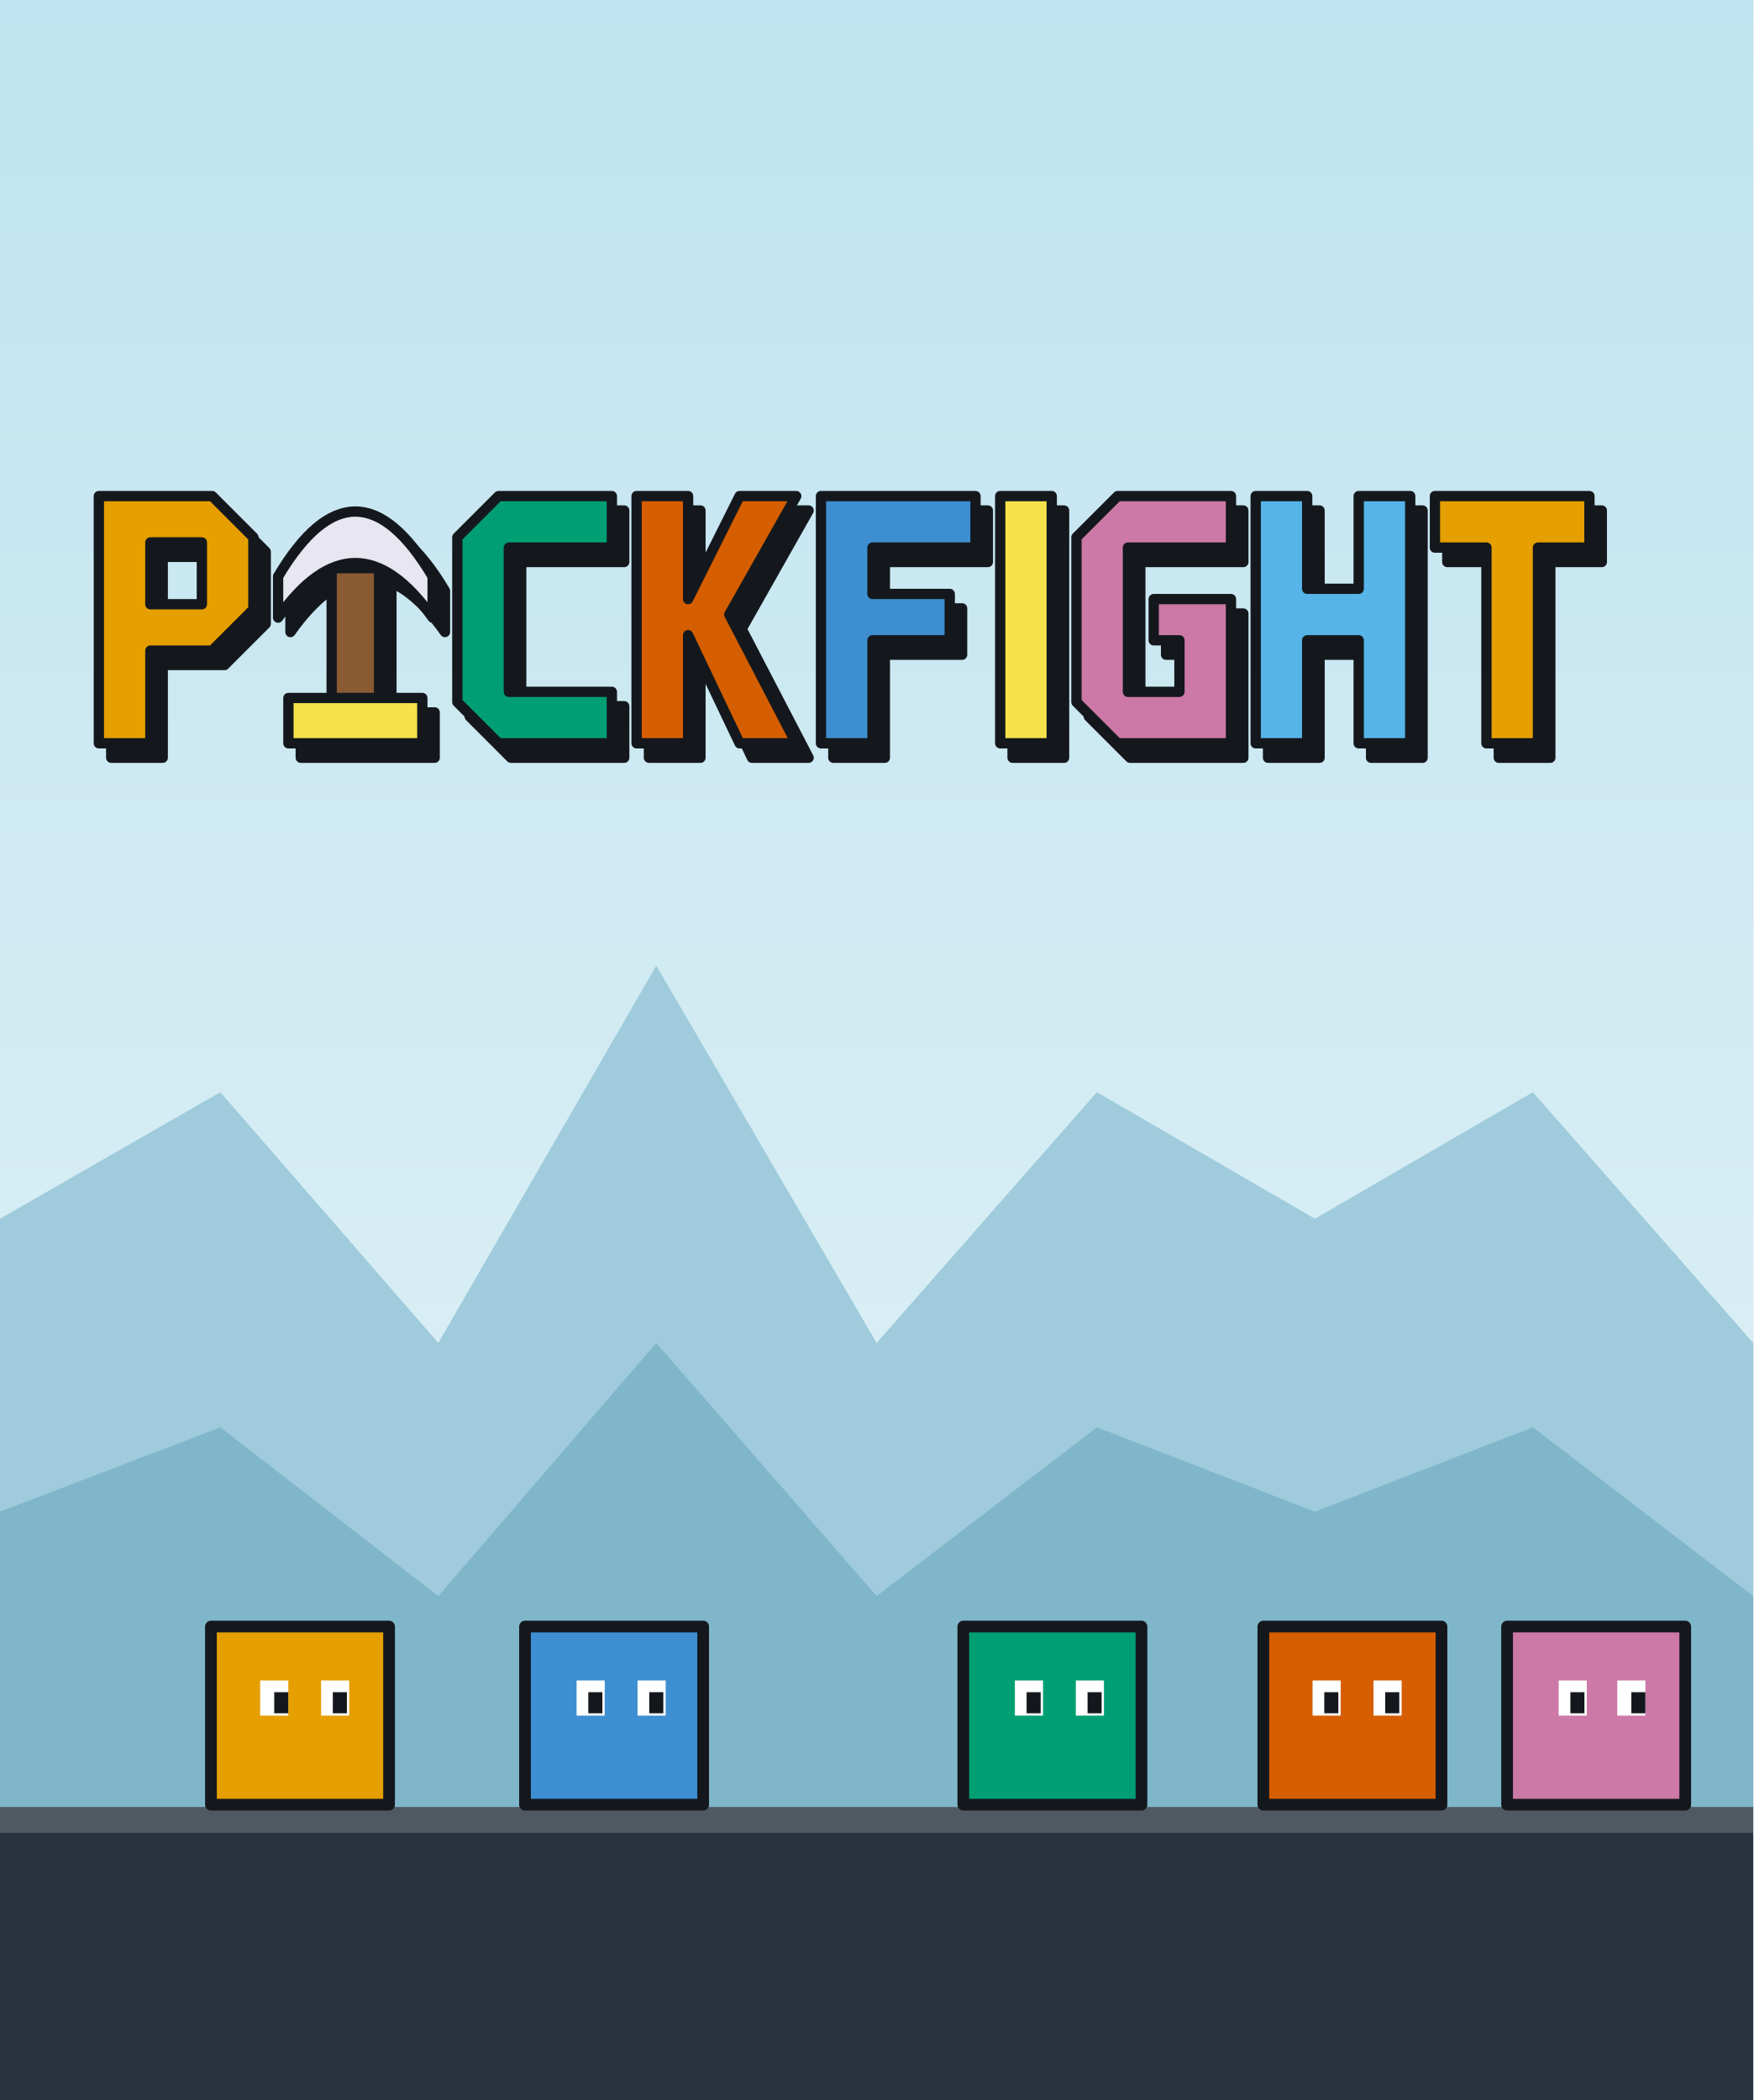
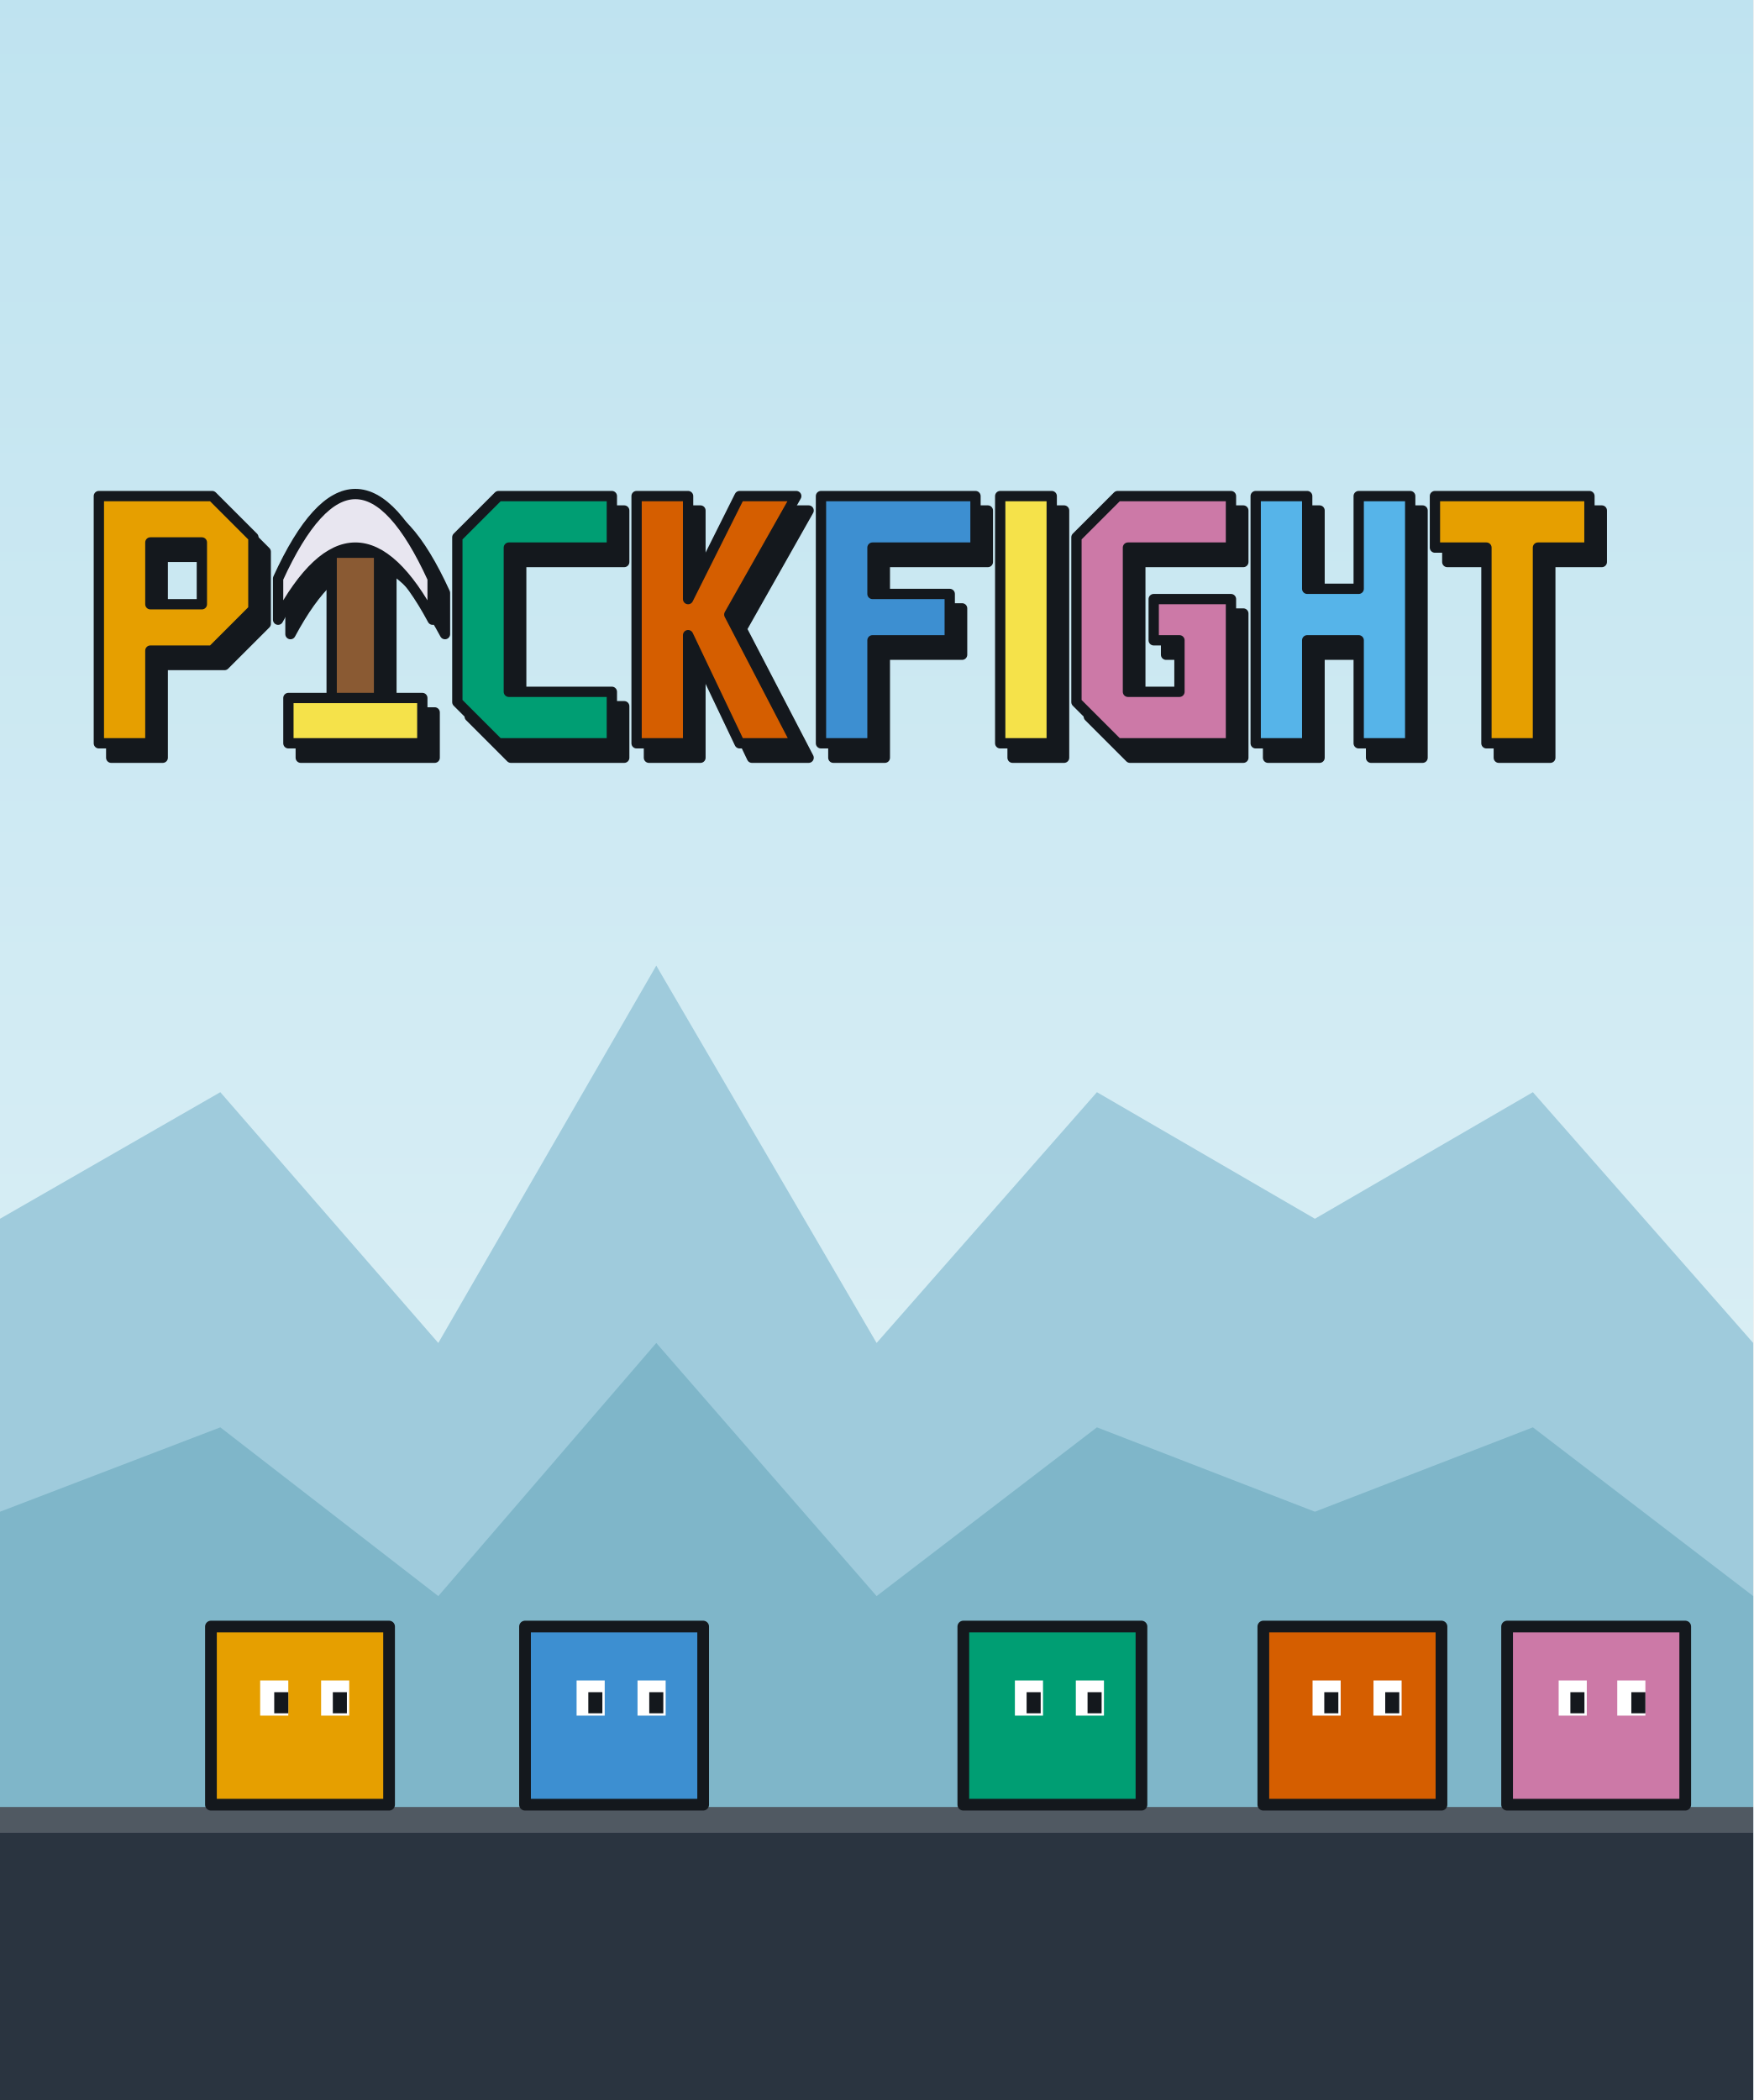
<svg xmlns="http://www.w3.org/2000/svg" width="748" height="896" viewBox="0 0 748 896">
  <defs>
    <linearGradient id="sky" x1="0" y1="0" x2="0" y2="1">
      <stop offset="0" stop-color="#bfe3f0" />
      <stop offset="1" stop-color="#e6f4f7" />
    </linearGradient>
  </defs>
  <rect width="748" height="896" fill="url(#sky)" />
  <polygon points="0,896 0,520 94,466 187,573 280,412 374,573 468,466 561,520 654,466 748,573 748,896" fill="#9fcbdc" />
  <polygon points="0,896 0,645 94,609 187,681 280,573 374,681 468,609 561,645 654,609 748,681 748,896" fill="#7fb6c9" />
  <rect x="0" y="771" width="748" height="125" fill="#2a3440" />
  <rect x="0" y="771" width="748" height="11" fill="#ffffff" fill-opacity="0.18" />
  <rect x="90" y="694" width="76" height="76" fill="#E69F00" stroke="#14181d" stroke-width="5" stroke-linejoin="round" />
  <rect x="111" y="717" width="12" height="15" fill="#ffffff" />
  <rect x="117" y="722" width="6" height="9" fill="#14181d" />
  <rect x="137" y="717" width="12" height="15" fill="#ffffff" />
  <rect x="142" y="722" width="6" height="9" fill="#14181d" />
  <rect x="224" y="694" width="76" height="76" fill="#3D8FD1" stroke="#14181d" stroke-width="5" stroke-linejoin="round" />
  <rect x="246" y="717" width="12" height="15" fill="#ffffff" />
  <rect x="251" y="722" width="6" height="9" fill="#14181d" />
  <rect x="272" y="717" width="12" height="15" fill="#ffffff" />
  <rect x="277" y="722" width="6" height="9" fill="#14181d" />
  <rect x="411" y="694" width="76" height="76" fill="#009E73" stroke="#14181d" stroke-width="5" stroke-linejoin="round" />
  <rect x="433" y="717" width="12" height="15" fill="#ffffff" />
  <rect x="438" y="722" width="6" height="9" fill="#14181d" />
  <rect x="459" y="717" width="12" height="15" fill="#ffffff" />
  <rect x="464" y="722" width="6" height="9" fill="#14181d" />
  <rect x="539" y="694" width="76" height="76" fill="#D55E00" stroke="#14181d" stroke-width="5" stroke-linejoin="round" />
  <rect x="560" y="717" width="12" height="15" fill="#ffffff" />
  <rect x="565" y="722" width="6" height="9" fill="#14181d" />
  <rect x="586" y="717" width="12" height="15" fill="#ffffff" />
  <rect x="591" y="722" width="6" height="9" fill="#14181d" />
  <rect x="643" y="694" width="76" height="76" fill="#CC79A7" stroke="#14181d" stroke-width="5" stroke-linejoin="round" />
  <rect x="665" y="717" width="12" height="15" fill="#ffffff" />
  <rect x="670" y="722" width="6" height="9" fill="#14181d" />
  <rect x="690" y="717" width="12" height="15" fill="#ffffff" />
  <rect x="696" y="722" width="6" height="9" fill="#14181d" />
  <g transform="translate(22.4,180.9) scale(0.4395)">
    <g transform="translate(0,0)">
      <g transform="translate(45,70)">
        <path d="M0,0H110L150,40V110L110,150H50V240H0ZM50,45V105H100V45Z" transform="translate(12,14)" fill="#14181d" stroke="#14181d" stroke-width="10" stroke-linejoin="round" fill-rule="evenodd" />
        <path d="M0,0H110L150,40V110L110,150H50V240H0ZM50,45V105H100V45Z" fill="#E69F00" stroke="#14181d" stroke-width="10" stroke-linejoin="round" fill-rule="evenodd" />
      </g>
      <g transform="translate(219,70)">
        <g transform="translate(12,14)" stroke="#14181d" stroke-width="10" stroke-linejoin="round">
-           <path d="M0,78Q75,-48 150,78L150,118Q75,12 0,118Z" fill="#14181d" />
-           <path d="M52,70H98V200H52Z" fill="#14181d" />
+           <path d="M0,80Q75,-84 150,80L150,120Q75,-20 0,120Z" fill="#14181d" />
+           <path d="M52,55H98V200H52Z" fill="#14181d" />
          <path d="M10,196H140V240H10Z" fill="#14181d" />
        </g>
        <g stroke="#14181d" stroke-width="10" stroke-linejoin="round">
-           <path d="M52,70H98V200H52Z" fill="#8a5a33" />
+           <path d="M52,55H98V200H52Z" fill="#8a5a33" />
          <path d="M10,196H140V240H10Z" fill="#F5E24A" />
-           <path d="M0,78Q75,-48 150,78L150,118Q75,12 0,118Z" fill="#E8E6F0" />
+           <path d="M0,80Q75,-84 150,80L150,120Q75,-20 0,120Z" fill="#E8E6F0" />
        </g>
      </g>
      <g transform="translate(393,70)">
        <path d="M40,0H150V50H50V190H150V240H40L0,200V40Z" transform="translate(12,14)" fill="#14181d" stroke="#14181d" stroke-width="10" stroke-linejoin="round" fill-rule="evenodd" />
        <path d="M40,0H150V50H50V190H150V240H40L0,200V40Z" fill="#009E73" stroke="#14181d" stroke-width="10" stroke-linejoin="round" fill-rule="evenodd" />
      </g>
      <g transform="translate(567,70)">
        <path d="M0,0H50V100L100,0H155L90,115L155,240H100L50,135V240H0Z" transform="translate(12,14)" fill="#14181d" stroke="#14181d" stroke-width="10" stroke-linejoin="round" fill-rule="evenodd" />
        <path d="M0,0H50V100L100,0H155L90,115L155,240H100L50,135V240H0Z" fill="#D55E00" stroke="#14181d" stroke-width="10" stroke-linejoin="round" fill-rule="evenodd" />
      </g>
      <g transform="translate(746,70)">
        <path d="M0,0H150V50H50V95H125V140H50V240H0Z" transform="translate(12,14)" fill="#14181d" stroke="#14181d" stroke-width="10" stroke-linejoin="round" fill-rule="evenodd" />
        <path d="M0,0H150V50H50V95H125V140H50V240H0Z" fill="#3D8FD1" stroke="#14181d" stroke-width="10" stroke-linejoin="round" fill-rule="evenodd" />
      </g>
      <g transform="translate(920,70)">
        <path d="M0,0H50V240H0Z" transform="translate(12,14)" fill="#14181d" stroke="#14181d" stroke-width="10" stroke-linejoin="round" fill-rule="evenodd" />
        <path d="M0,0H50V240H0Z" fill="#F5E24A" stroke="#14181d" stroke-width="10" stroke-linejoin="round" fill-rule="evenodd" />
      </g>
      <g transform="translate(994,70)">
        <path d="M40,0H150V50H50V190H100V140H75V100H150V240H40L0,200V40Z" transform="translate(12,14)" fill="#14181d" stroke="#14181d" stroke-width="10" stroke-linejoin="round" fill-rule="evenodd" />
        <path d="M40,0H150V50H50V190H100V140H75V100H150V240H40L0,200V40Z" fill="#CC79A7" stroke="#14181d" stroke-width="10" stroke-linejoin="round" fill-rule="evenodd" />
      </g>
      <g transform="translate(1168,70)">
        <path d="M0,0H50V90H100V0H150V240H100V140H50V240H0Z" transform="translate(12,14)" fill="#14181d" stroke="#14181d" stroke-width="10" stroke-linejoin="round" fill-rule="evenodd" />
        <path d="M0,0H50V90H100V0H150V240H100V140H50V240H0Z" fill="#56B4E9" stroke="#14181d" stroke-width="10" stroke-linejoin="round" fill-rule="evenodd" />
      </g>
      <g transform="translate(1342,70)">
        <path d="M0,0H150V50H100V240H50V50H0Z" transform="translate(12,14)" fill="#14181d" stroke="#14181d" stroke-width="10" stroke-linejoin="round" fill-rule="evenodd" />
        <path d="M0,0H150V50H100V240H50V50H0Z" fill="#E69F00" stroke="#14181d" stroke-width="10" stroke-linejoin="round" fill-rule="evenodd" />
      </g>
    </g>
  </g>
</svg>
